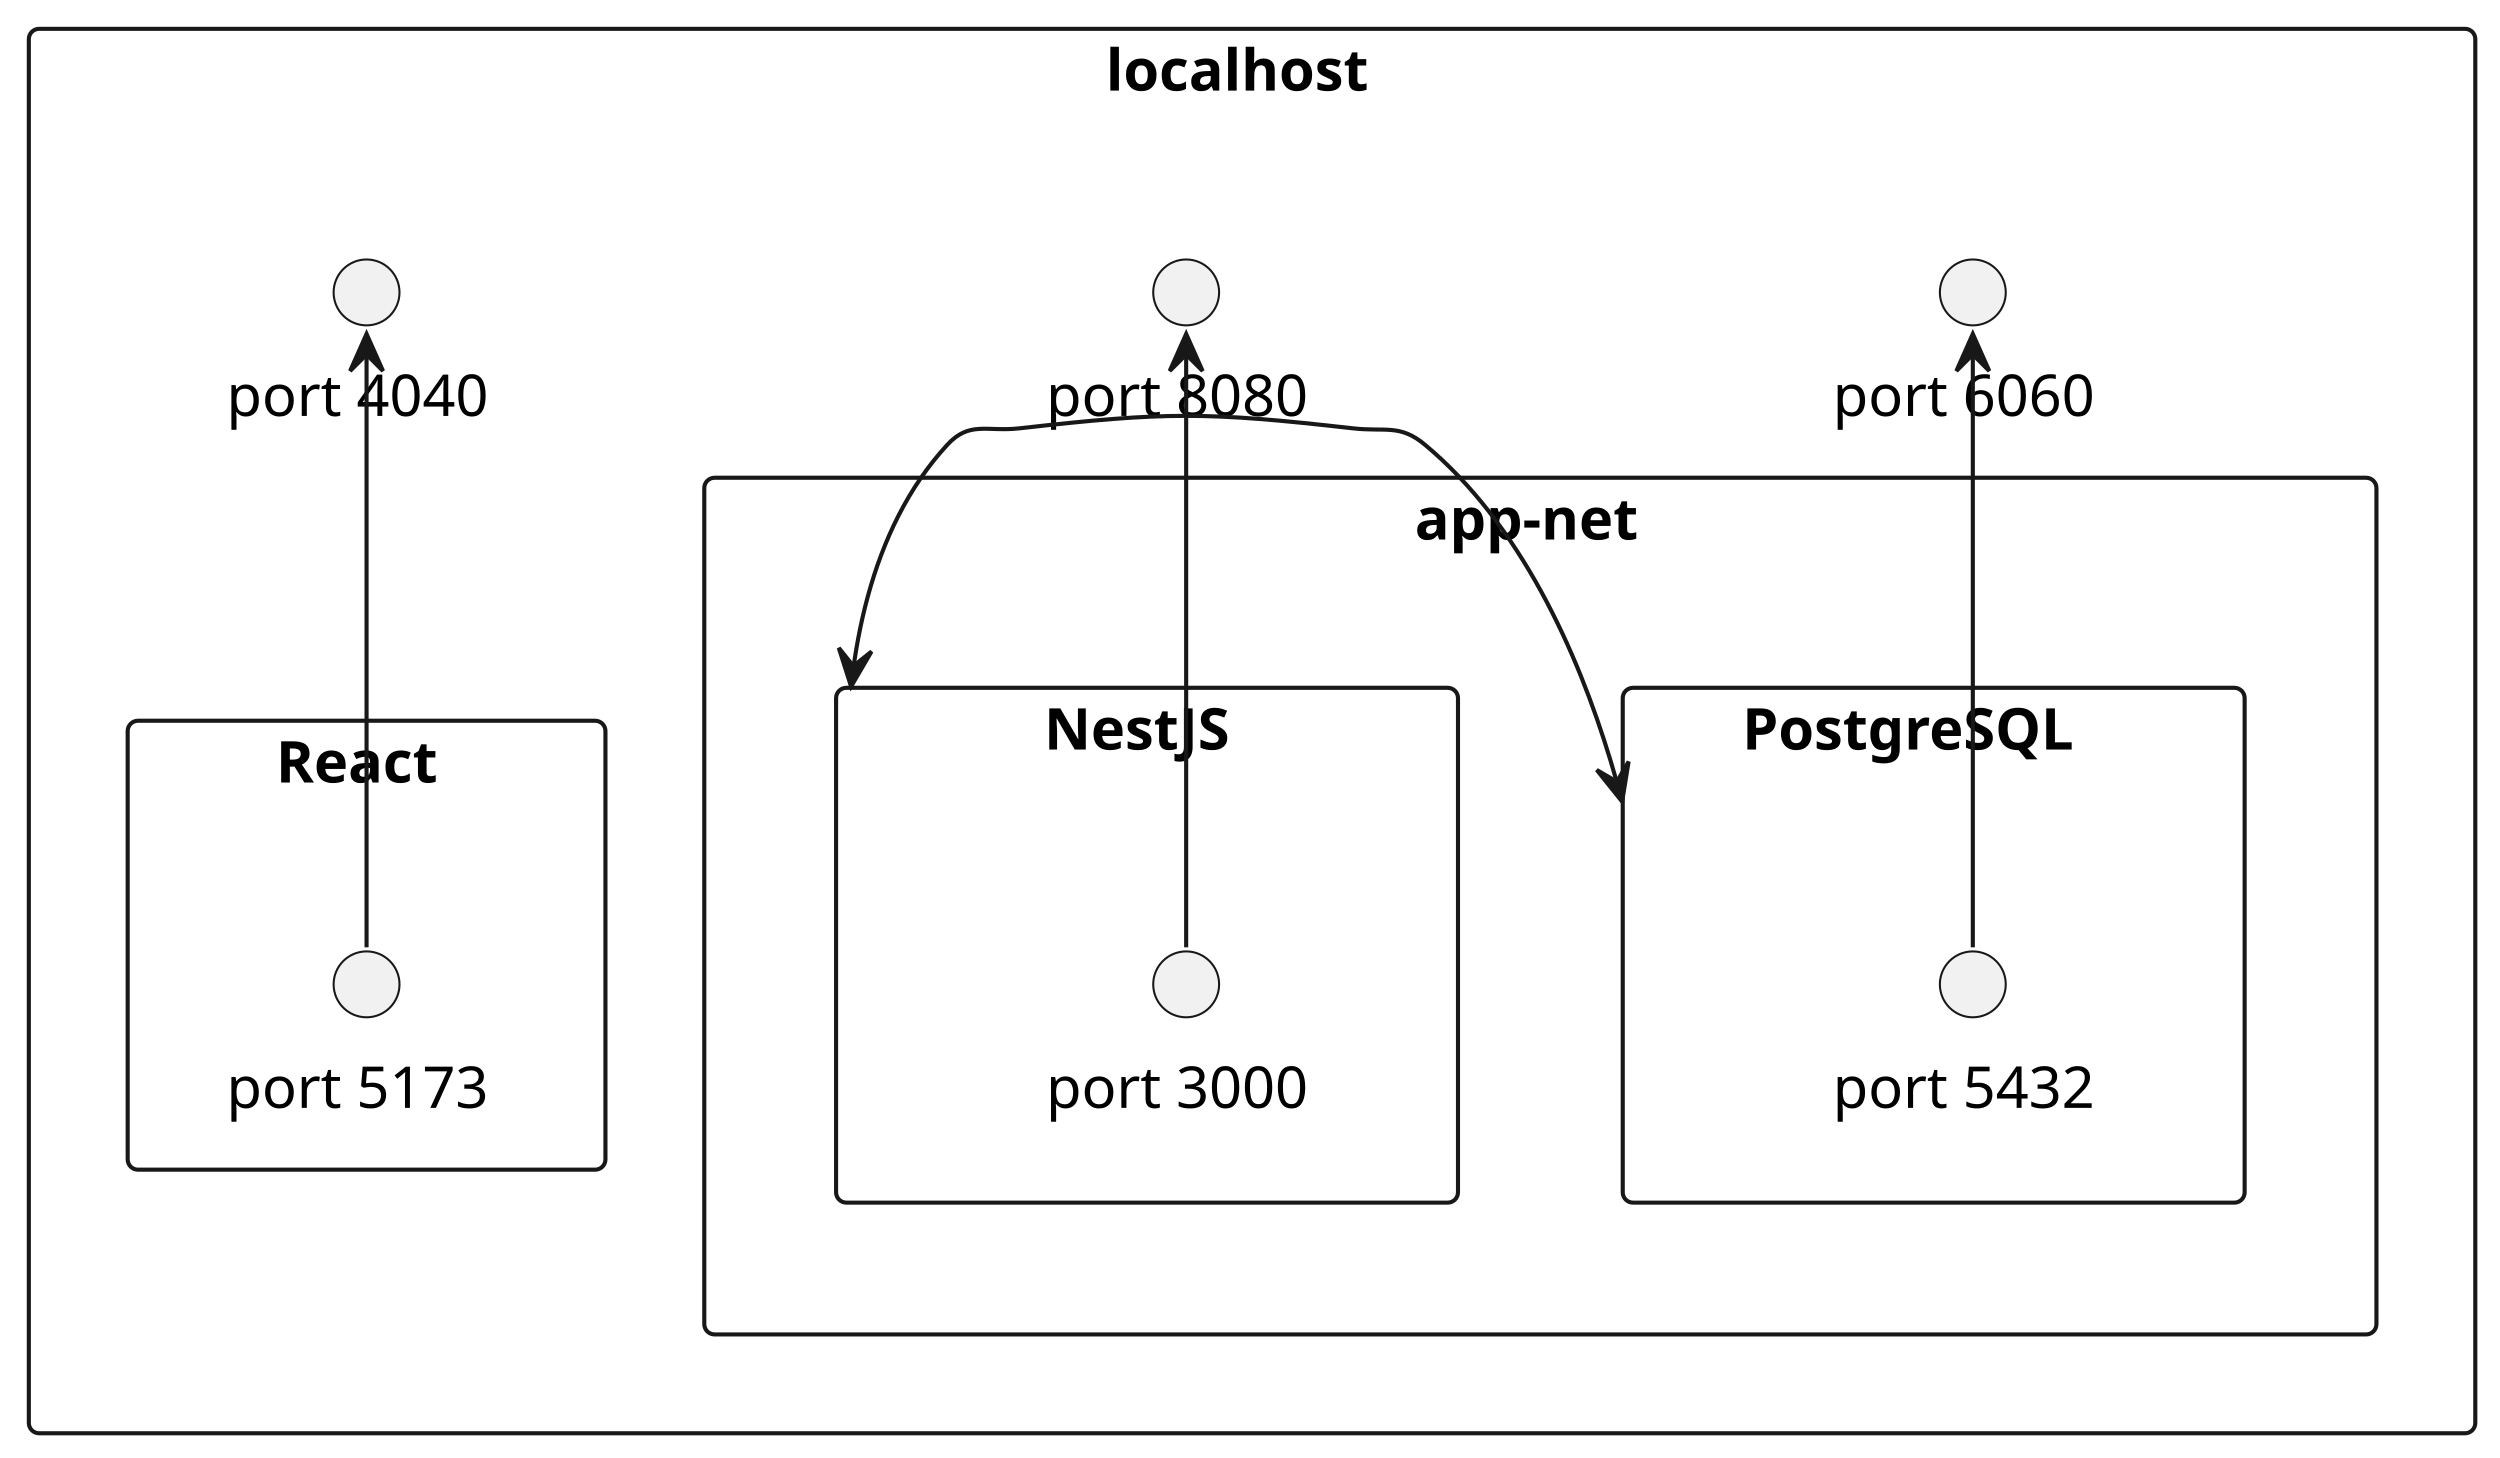
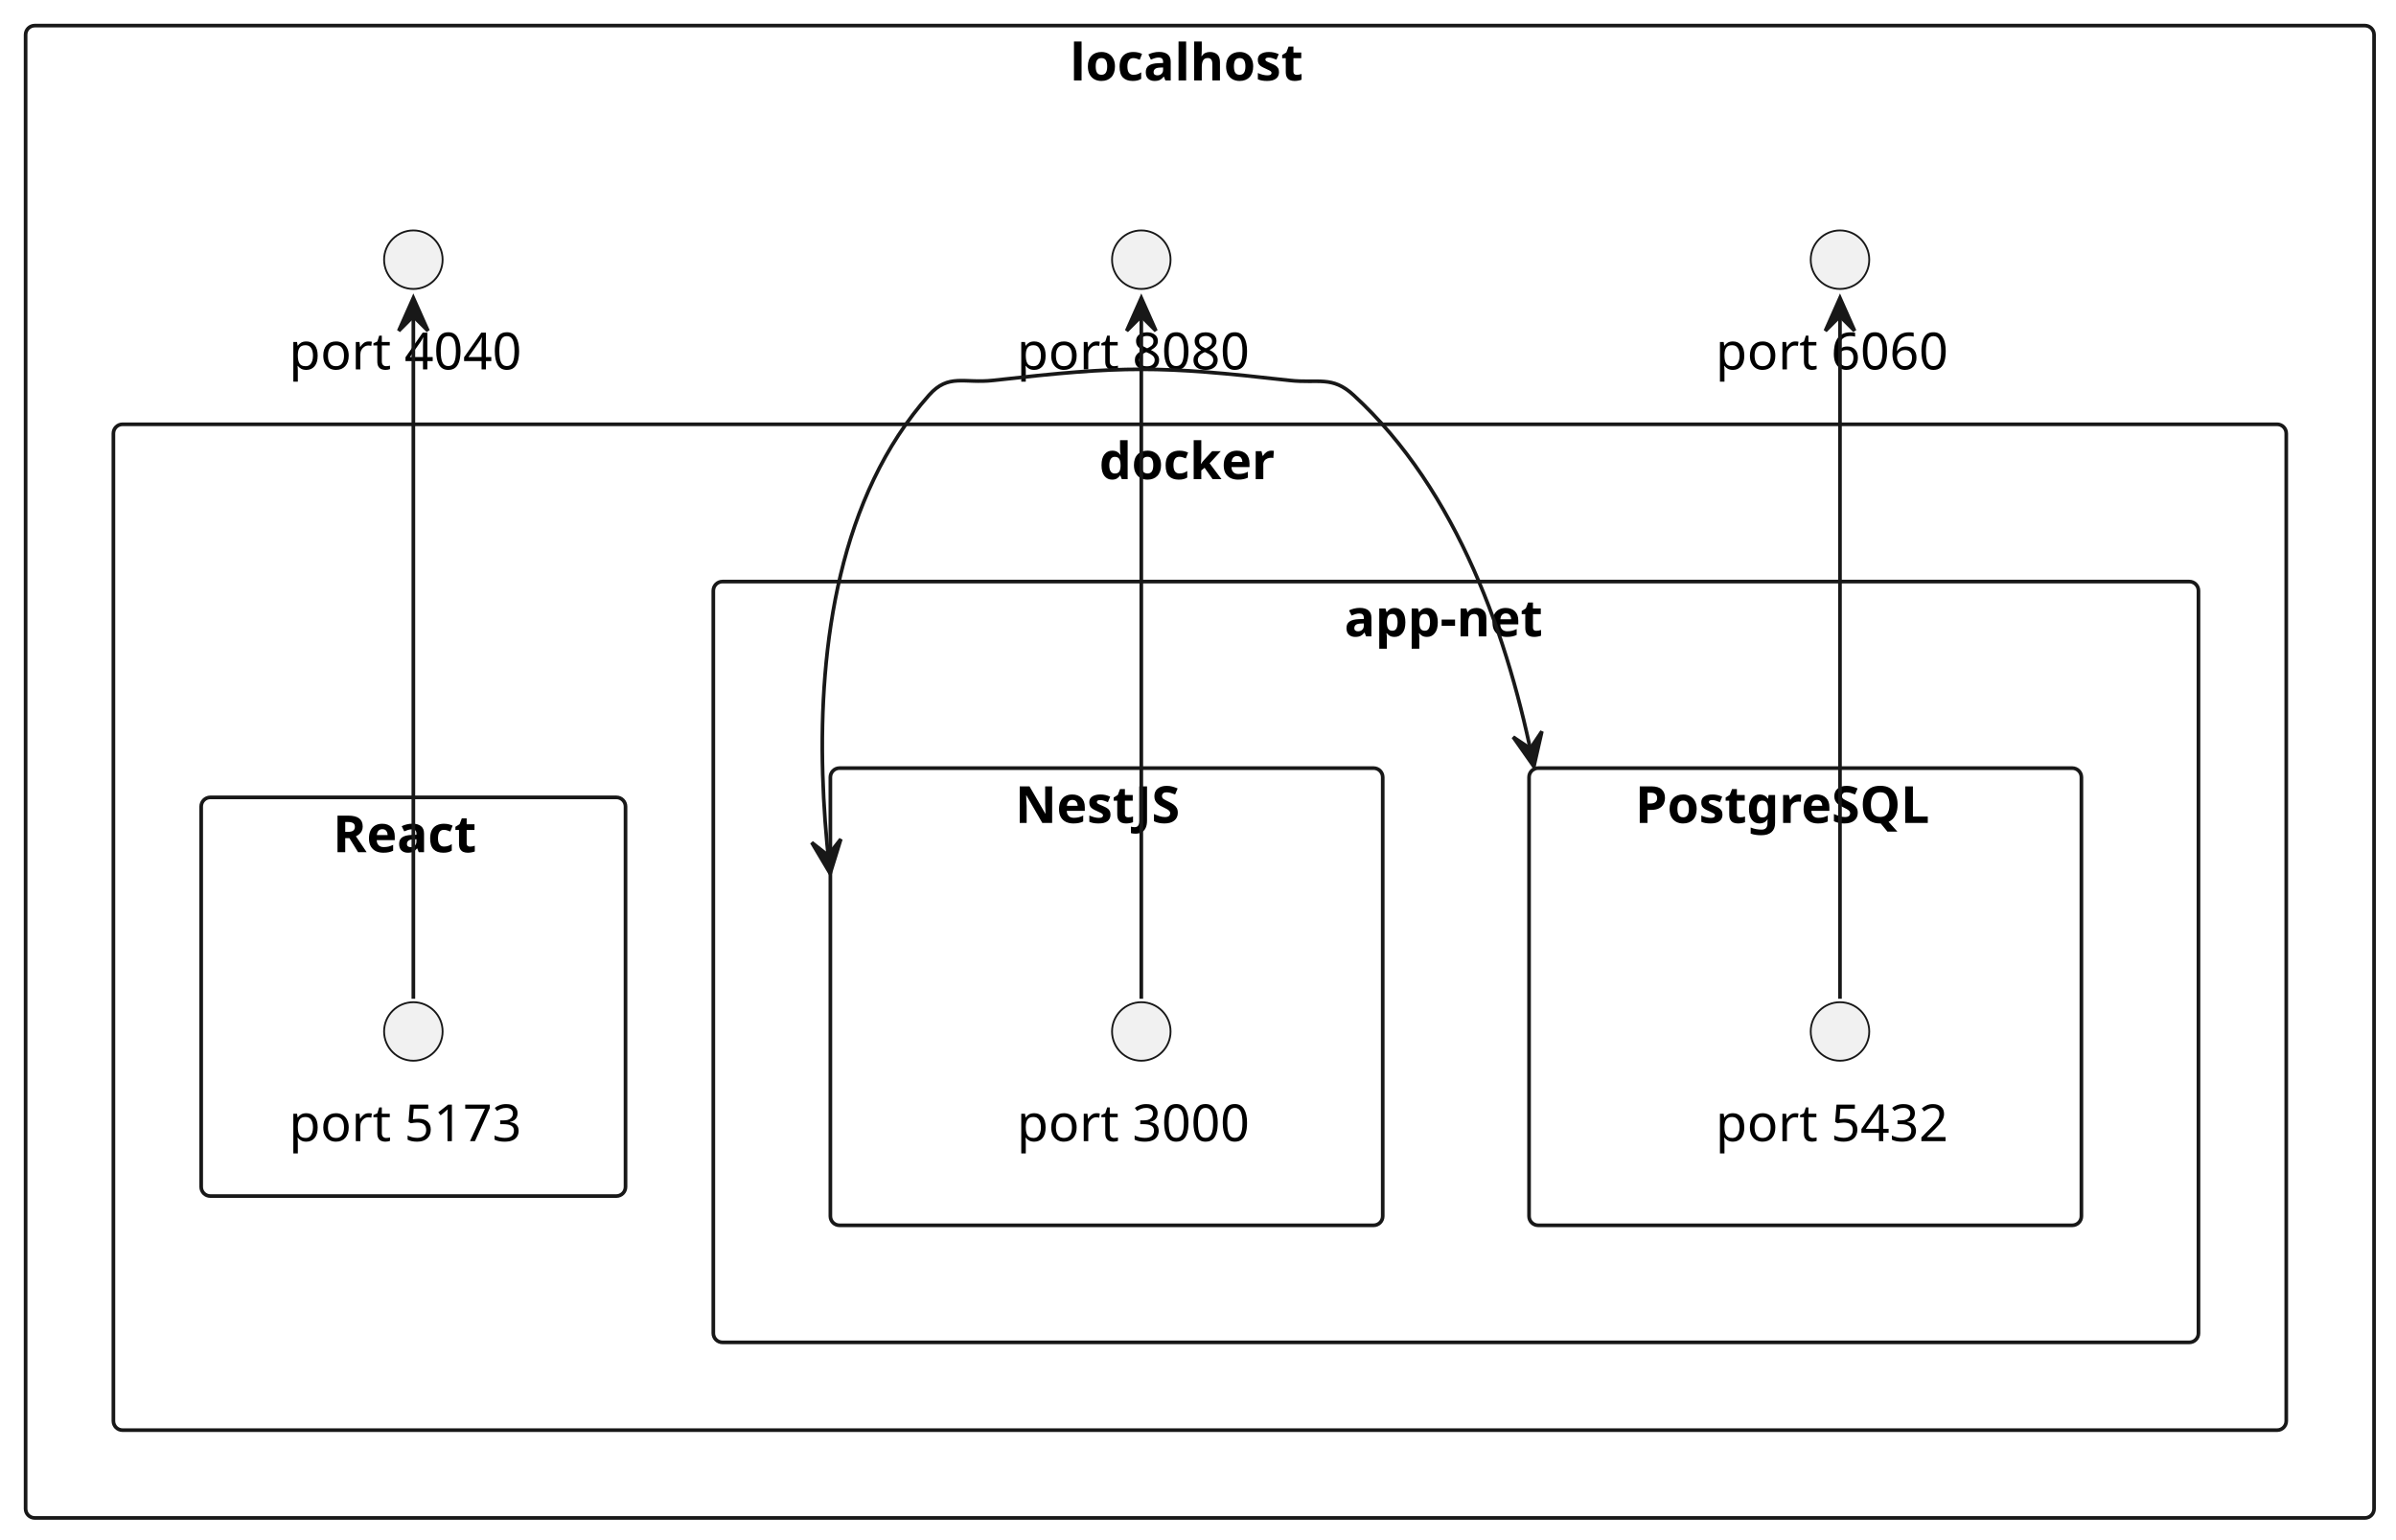
- <svg xmlns="http://www.w3.org/2000/svg" contentStyleType="text/css" height="354px" preserveAspectRatio="none" style="width:607px;height:354px;background:#FFFFFF;" version="1.1" viewBox="0 0 607 354" width="607px" zoomAndPan="magnify">
+ <svg xmlns="http://www.w3.org/2000/svg" contentStyleType="text/css" height="421px" preserveAspectRatio="none" style="width:655px;height:421px;background:#FFFFFF;" version="1.1" viewBox="0 0 655 421" width="655px" zoomAndPan="magnify">
  <defs />
  <g>
    <g id="cluster_localhost">
-       <rect fill="none" height="341" rx="2.5" ry="2.5" style="stroke:#181818;stroke-width:1.0;" width="594" x="7" y="7" />
-       <text fill="#000000" font-family="sans-serif" font-size="14" font-weight="bold" lengthAdjust="spacing" textLength="71" x="268.5" y="21.995">localhost</text>
+       <rect fill="none" height="408" rx="2.5" ry="2.5" style="stroke:#181818;stroke-width:1.0;" width="642" x="7" y="7" />
+       <text fill="#000000" font-family="sans-serif" font-size="14" font-weight="bold" lengthAdjust="spacing" textLength="71" x="292.5" y="21.995">localhost</text>
+     </g>
+     <g id="cluster_docker">
+       <rect fill="none" height="275" rx="2.5" ry="2.5" style="stroke:#181818;stroke-width:1.0;" width="594" x="31" y="116" />
+       <text fill="#000000" font-family="sans-serif" font-size="14" font-weight="bold" lengthAdjust="spacing" textLength="55" x="300.5" y="130.995">docker</text>
    </g>
    <g id="cluster_app-net">
-       <rect fill="none" height="208" rx="2.5" ry="2.5" style="stroke:#181818;stroke-width:1.0;" width="406" x="171" y="116" />
-       <text fill="#000000" font-family="sans-serif" font-size="14" font-weight="bold" lengthAdjust="spacing" textLength="61" x="343.5" y="130.995">app-net</text>
+       <rect fill="none" height="208" rx="2.5" ry="2.5" style="stroke:#181818;stroke-width:1.0;" width="406" x="195" y="159" />
+       <text fill="#000000" font-family="sans-serif" font-size="14" font-weight="bold" lengthAdjust="spacing" textLength="61" x="367.5" y="173.995">app-net</text>
    </g>
    <g id="cluster_NestJS">
-       <rect fill="none" height="125" rx="2.5" ry="2.5" style="stroke:#181818;stroke-width:1.0;" width="151" x="203" y="167" />
-       <text fill="#000000" font-family="sans-serif" font-size="14" font-weight="bold" lengthAdjust="spacing" textLength="50" x="253.5" y="181.995">NestJS</text>
+       <rect fill="none" height="125" rx="2.5" ry="2.5" style="stroke:#181818;stroke-width:1.0;" width="151" x="227" y="210" />
+       <text fill="#000000" font-family="sans-serif" font-size="14" font-weight="bold" lengthAdjust="spacing" textLength="50" x="277.5" y="224.995">NestJS</text>
    </g>
    <g id="cluster_PostgreSQL">
-       <rect fill="none" height="125" rx="2.5" ry="2.5" style="stroke:#181818;stroke-width:1.0;" width="151" x="394" y="167" />
-       <text fill="#000000" font-family="sans-serif" font-size="14" font-weight="bold" lengthAdjust="spacing" textLength="93" x="423" y="181.995">PostgreSQL</text>
+       <rect fill="none" height="125" rx="2.5" ry="2.5" style="stroke:#181818;stroke-width:1.0;" width="151" x="418" y="210" />
+       <text fill="#000000" font-family="sans-serif" font-size="14" font-weight="bold" lengthAdjust="spacing" textLength="93" x="447" y="224.995">PostgreSQL</text>
    </g>
    <g id="cluster_React">
-       <rect fill="none" height="109" rx="2.5" ry="2.5" style="stroke:#181818;stroke-width:1.0;" width="116" x="31" y="175" />
-       <text fill="#000000" font-family="sans-serif" font-size="14" font-weight="bold" lengthAdjust="spacing" textLength="44" x="67" y="189.995">React</text>
+       <rect fill="none" height="109" rx="2.5" ry="2.5" style="stroke:#181818;stroke-width:1.0;" width="116" x="55" y="218" />
+       <text fill="#000000" font-family="sans-serif" font-size="14" font-weight="bold" lengthAdjust="spacing" textLength="44" x="91" y="232.995">React</text>
    </g>
    <g id="elem_portout_nest">
-       <ellipse cx="288" cy="71" fill="#F1F1F1" rx="8" ry="8" style="stroke:#181818;stroke-width:0.5;" />
-       <text fill="#000000" font-family="sans-serif" font-size="14" lengthAdjust="spacing" textLength="68" x="254" y="100.995">port 8080</text>
+       <ellipse cx="312" cy="71" fill="#F1F1F1" rx="8" ry="8" style="stroke:#181818;stroke-width:0.5;" />
+       <text fill="#000000" font-family="sans-serif" font-size="14" lengthAdjust="spacing" textLength="68" x="278" y="100.995">port 8080</text>
    </g>
    <g id="elem_portout_postgre">
-       <ellipse cx="479" cy="71" fill="#F1F1F1" rx="8" ry="8" style="stroke:#181818;stroke-width:0.5;" />
-       <text fill="#000000" font-family="sans-serif" font-size="14" lengthAdjust="spacing" textLength="68" x="445" y="100.995">port 6060</text>
+       <ellipse cx="503" cy="71" fill="#F1F1F1" rx="8" ry="8" style="stroke:#181818;stroke-width:0.5;" />
+       <text fill="#000000" font-family="sans-serif" font-size="14" lengthAdjust="spacing" textLength="68" x="469" y="100.995">port 6060</text>
    </g>
    <g id="elem_portout_react">
-       <ellipse cx="89" cy="71" fill="#F1F1F1" rx="8" ry="8" style="stroke:#181818;stroke-width:0.5;" />
-       <text fill="#000000" font-family="sans-serif" font-size="14" lengthAdjust="spacing" textLength="68" x="55" y="100.995">port 4040</text>
+       <ellipse cx="113" cy="71" fill="#F1F1F1" rx="8" ry="8" style="stroke:#181818;stroke-width:0.5;" />
+       <text fill="#000000" font-family="sans-serif" font-size="14" lengthAdjust="spacing" textLength="68" x="79" y="100.995">port 4040</text>
    </g>
    <g id="elem_portin_nest">
-       <ellipse cx="288" cy="239" fill="#F1F1F1" rx="8" ry="8" style="stroke:#181818;stroke-width:0.5;" />
-       <text fill="#000000" font-family="sans-serif" font-size="14" lengthAdjust="spacing" textLength="68" x="254" y="268.995">port 3000</text>
+       <ellipse cx="312" cy="282" fill="#F1F1F1" rx="8" ry="8" style="stroke:#181818;stroke-width:0.5;" />
+       <text fill="#000000" font-family="sans-serif" font-size="14" lengthAdjust="spacing" textLength="68" x="278" y="311.995">port 3000</text>
    </g>
    <g id="elem_portin_postgre">
-       <ellipse cx="479" cy="239" fill="#F1F1F1" rx="8" ry="8" style="stroke:#181818;stroke-width:0.5;" />
-       <text fill="#000000" font-family="sans-serif" font-size="14" lengthAdjust="spacing" textLength="68" x="445" y="268.995">port 5432</text>
+       <ellipse cx="503" cy="282" fill="#F1F1F1" rx="8" ry="8" style="stroke:#181818;stroke-width:0.5;" />
+       <text fill="#000000" font-family="sans-serif" font-size="14" lengthAdjust="spacing" textLength="68" x="469" y="311.995">port 5432</text>
    </g>
    <g id="elem_portin_react">
-       <ellipse cx="89" cy="239" fill="#F1F1F1" rx="8" ry="8" style="stroke:#181818;stroke-width:0.5;" />
-       <text fill="#000000" font-family="sans-serif" font-size="14" lengthAdjust="spacing" textLength="68" x="55" y="268.995">port 5173</text>
+       <ellipse cx="113" cy="282" fill="#F1F1F1" rx="8" ry="8" style="stroke:#181818;stroke-width:0.5;" />
+       <text fill="#000000" font-family="sans-serif" font-size="14" lengthAdjust="spacing" textLength="68" x="79" y="311.995">port 5173</text>
    </g>
    <g id="link_portout_react_portin_react">
-       <path codeLine="19" d="M89,85.9 C89,119.38 89,203.66 89,230.01 " fill="none" id="portout_react-backto-portin_react" style="stroke:#181818;stroke-width:1.0;" />
-       <polygon fill="#181818" points="89,81.08,85,90.08,89,86.08,93,90.08,89,81.08" style="stroke:#181818;stroke-width:1.0;" />
+       <path codeLine="21" d="M113,86.43 C113,127.12 113,241.81 113,273.05 " fill="none" id="portout_react-backto-portin_react" style="stroke:#181818;stroke-width:1.0;" />
+       <polygon fill="#181818" points="113,81.45,109,90.45,113,86.45,117,90.45,113,81.45" style="stroke:#181818;stroke-width:1.0;" />
    </g>
    <g id="link_portout_nest_portin_nest">
-       <path codeLine="20" d="M288,85.9 C288,119.38 288,203.66 288,230.01 " fill="none" id="portout_nest-backto-portin_nest" style="stroke:#181818;stroke-width:1.0;" />
-       <polygon fill="#181818" points="288,81.08,284,90.08,288,86.08,292,90.08,288,81.08" style="stroke:#181818;stroke-width:1.0;" />
+       <path codeLine="22" d="M312,86.43 C312,127.12 312,241.81 312,273.05 " fill="none" id="portout_nest-backto-portin_nest" style="stroke:#181818;stroke-width:1.0;" />
+       <polygon fill="#181818" points="312,81.45,308,90.45,312,86.45,316,90.45,312,81.45" style="stroke:#181818;stroke-width:1.0;" />
    </g>
    <g id="link_portout_postgre_portin_postgre">
-       <path codeLine="21" d="M479,85.9 C479,119.38 479,203.66 479,230.01 " fill="none" id="portout_postgre-backto-portin_postgre" style="stroke:#181818;stroke-width:1.0;" />
-       <polygon fill="#181818" points="479,81.08,475,90.08,479,86.08,483,90.08,479,81.08" style="stroke:#181818;stroke-width:1.0;" />
+       <path codeLine="23" d="M503,86.43 C503,127.12 503,241.81 503,273.05 " fill="none" id="portout_postgre-backto-portin_postgre" style="stroke:#181818;stroke-width:1.0;" />
+       <polygon fill="#181818" points="503,81.45,499,90.45,503,86.45,507,90.45,503,81.45" style="stroke:#181818;stroke-width:1.0;" />
    </g>
-     <g id="link_NestJS_PostgreSQL">
-       <path d="M206.645,166.689 C206.693,166.256 206.742,165.823 206.793,165.39 C207.613,158.46 208.88,151.491 210.734,144.706 C214.441,131.137 220.495,118.305 230,108 C235.41,102.14 239.57,104.89 247.5,104 C283.27,99.96 292.73,99.96 328.5,104 C336.43,104.89 339.88,102.89 346,108 C369.16,127.34 382.965,157.998 391.071,184.794 C392.084,188.143 393.009,191.433 393.851,194.632 " fill="none" id="NestJS-PostgreSQL" style="stroke:#181818;stroke-width:1.0;" />
-       <polygon fill="#181818" points="206.645,166.689,211.607,158.182,207.193,161.719,203.656,157.305,206.645,166.689" style="stroke:#181818;stroke-width:1.0;" />
-       <polygon fill="#181818" points="393.851,194.632,395.428,184.91,392.578,189.797,387.691,186.947,393.851,194.632" style="stroke:#181818;stroke-width:1.0;" />
+     <g id="link_PostgreSQL_NestJS">
+       <path codeLine="24" d="M419.323,209.562 C419.269,209.285 419.213,209.006 419.158,208.728 C419.046,208.171 418.933,207.613 418.818,207.054 C418.589,205.935 418.352,204.812 418.108,203.685 C417.619,201.431 417.1,199.161 416.55,196.88 C415.45,192.319 414.224,187.714 412.857,183.105 C410.124,173.886 406.829,164.649 402.858,155.702 C394.915,137.81 384.267,121.082 370,108 C364.12,102.61 360.43,104.89 352.5,104 C316.73,99.96 307.27,99.96 271.5,104 C263.57,104.89 259.31,102.04 254,108 C229.35,135.69 223.88,176.505 224.907,211.646 C225.164,220.432 225.827,228.862 226.698,236.645 C226.753,237.131 226.808,237.615 226.864,238.096 C226.892,238.337 226.92,238.577 226.948,238.816 " fill="none" id="PostgreSQL-NestJS" style="stroke:#181818;stroke-width:1.0;" />
+       <polygon fill="#181818" points="419.323,209.562,421.508,199.959,418.357,204.657,413.659,201.506,419.323,209.562" style="stroke:#181818;stroke-width:1.0;" />
+       <polygon fill="#181818" points="226.948,238.816,229.861,229.408,226.36,233.851,221.917,230.35,226.948,238.816" style="stroke:#181818;stroke-width:1.0;" />
    </g>
  </g>
</svg>
